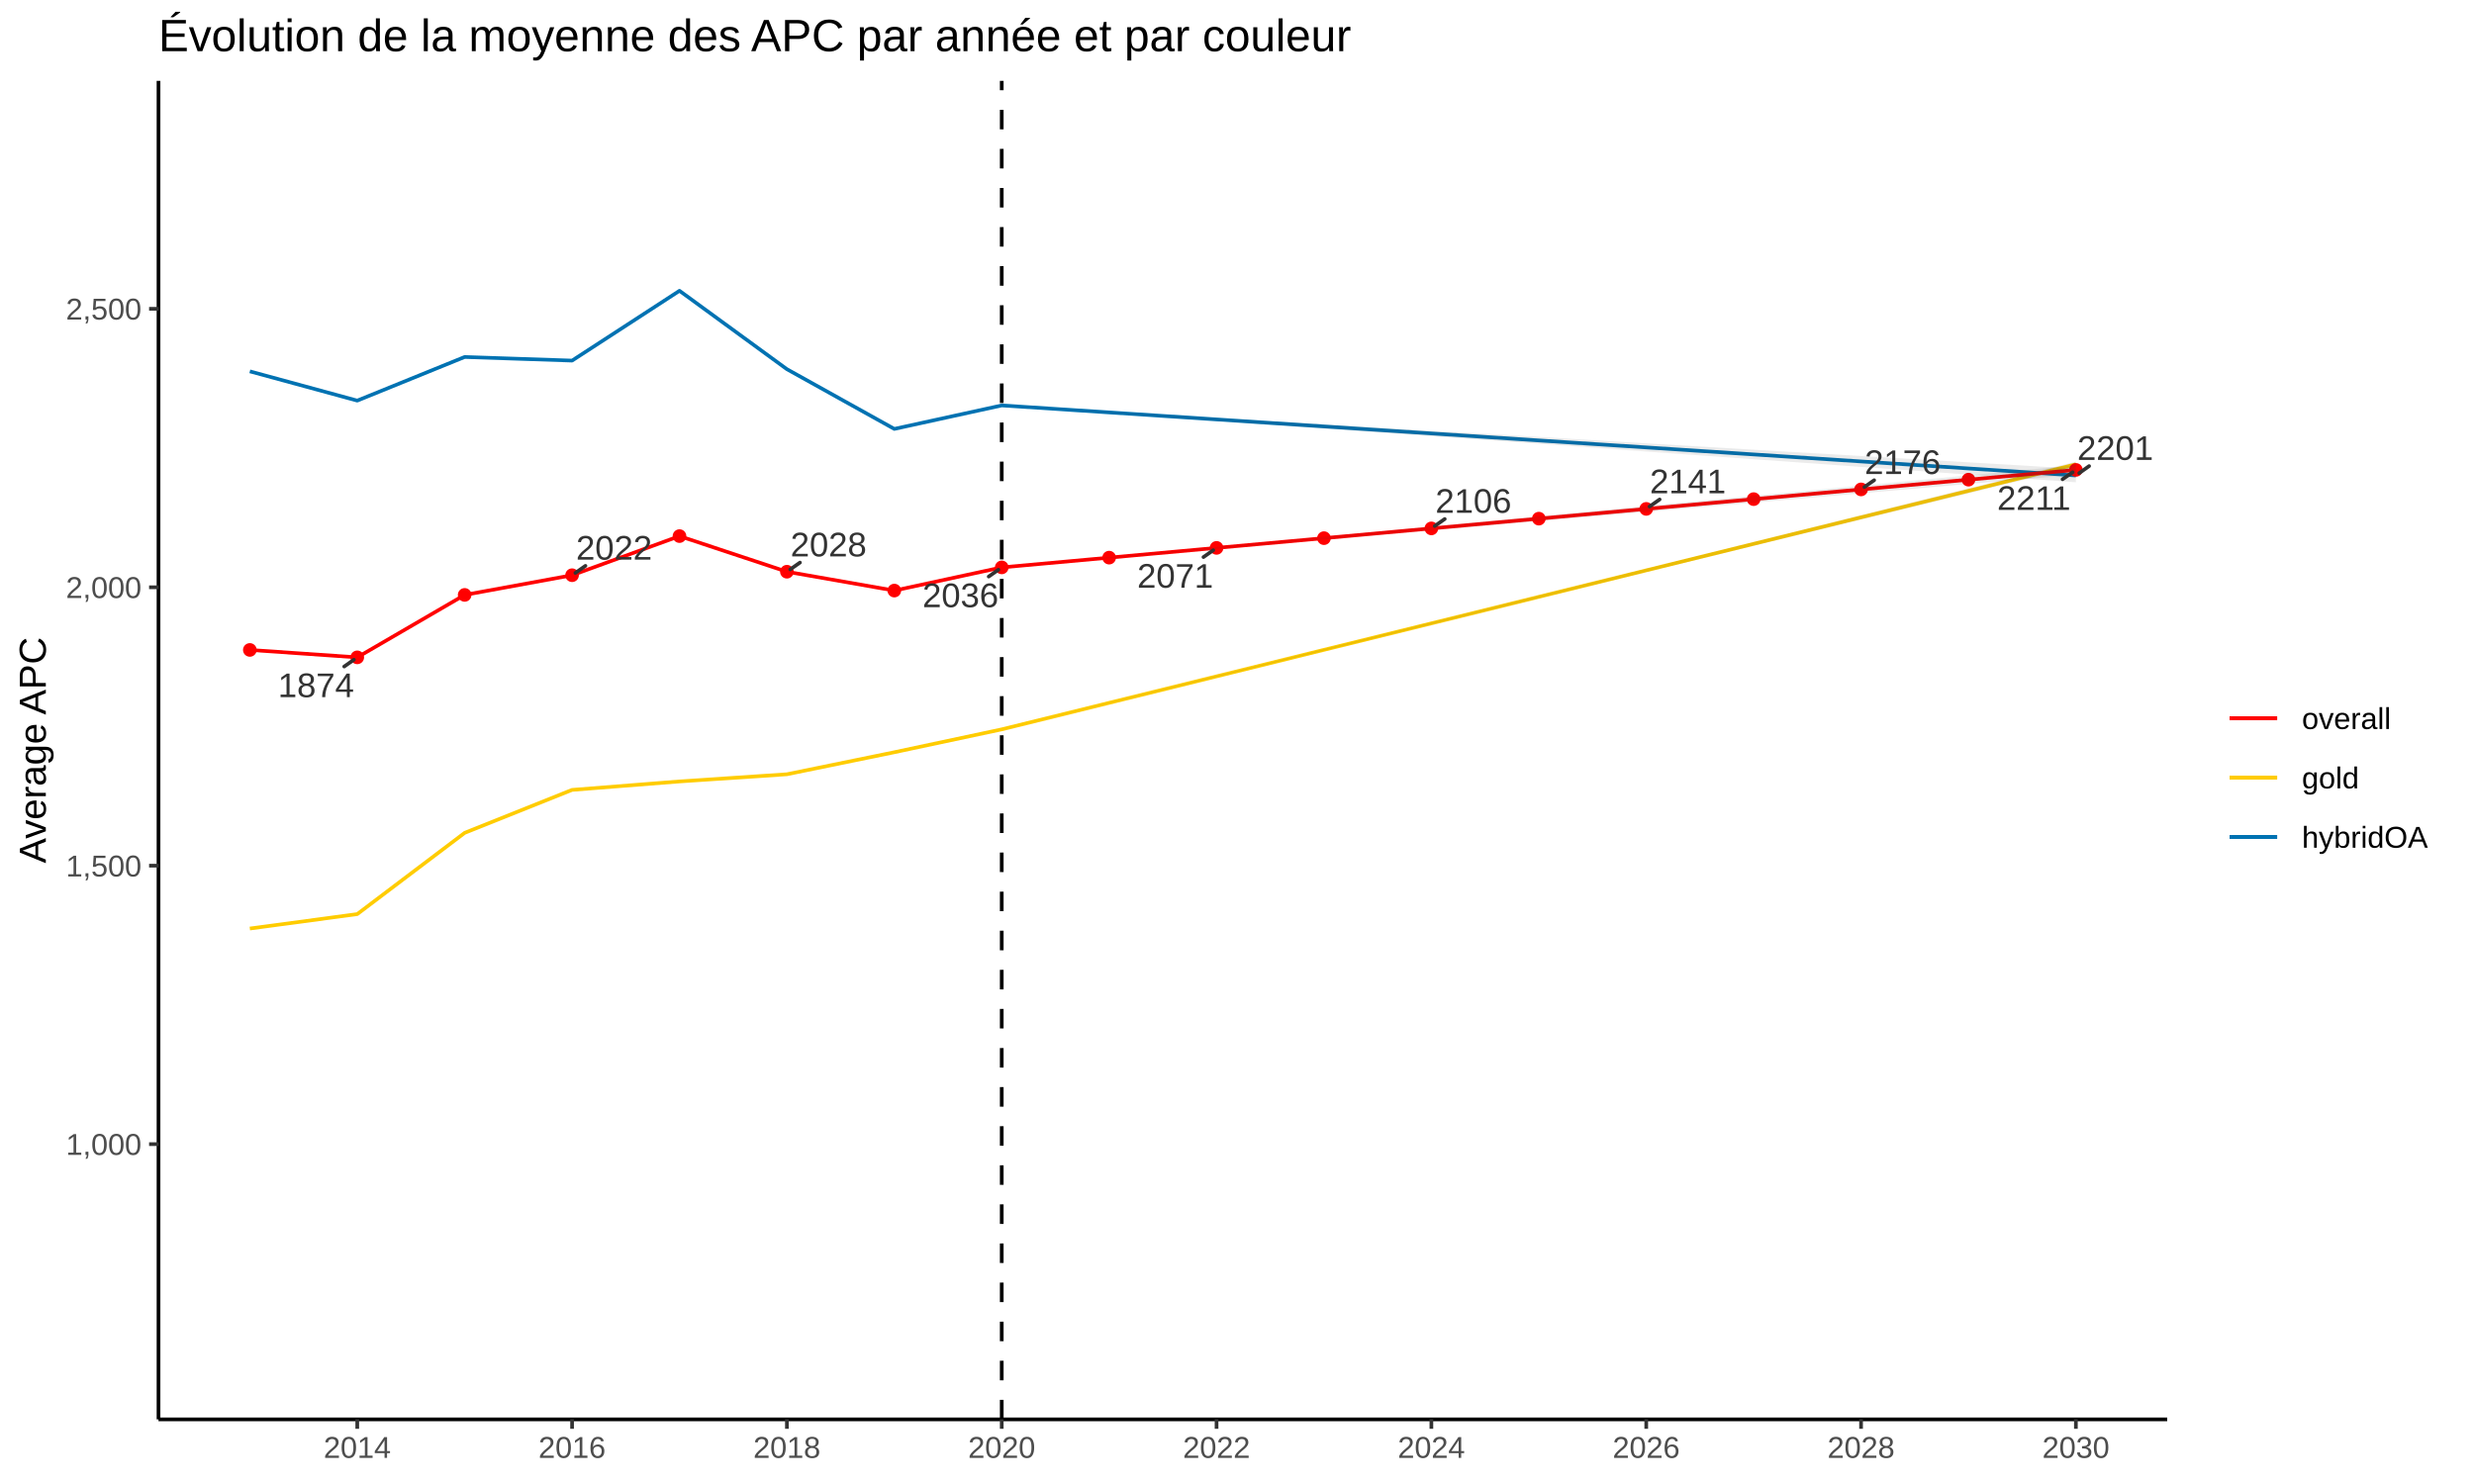
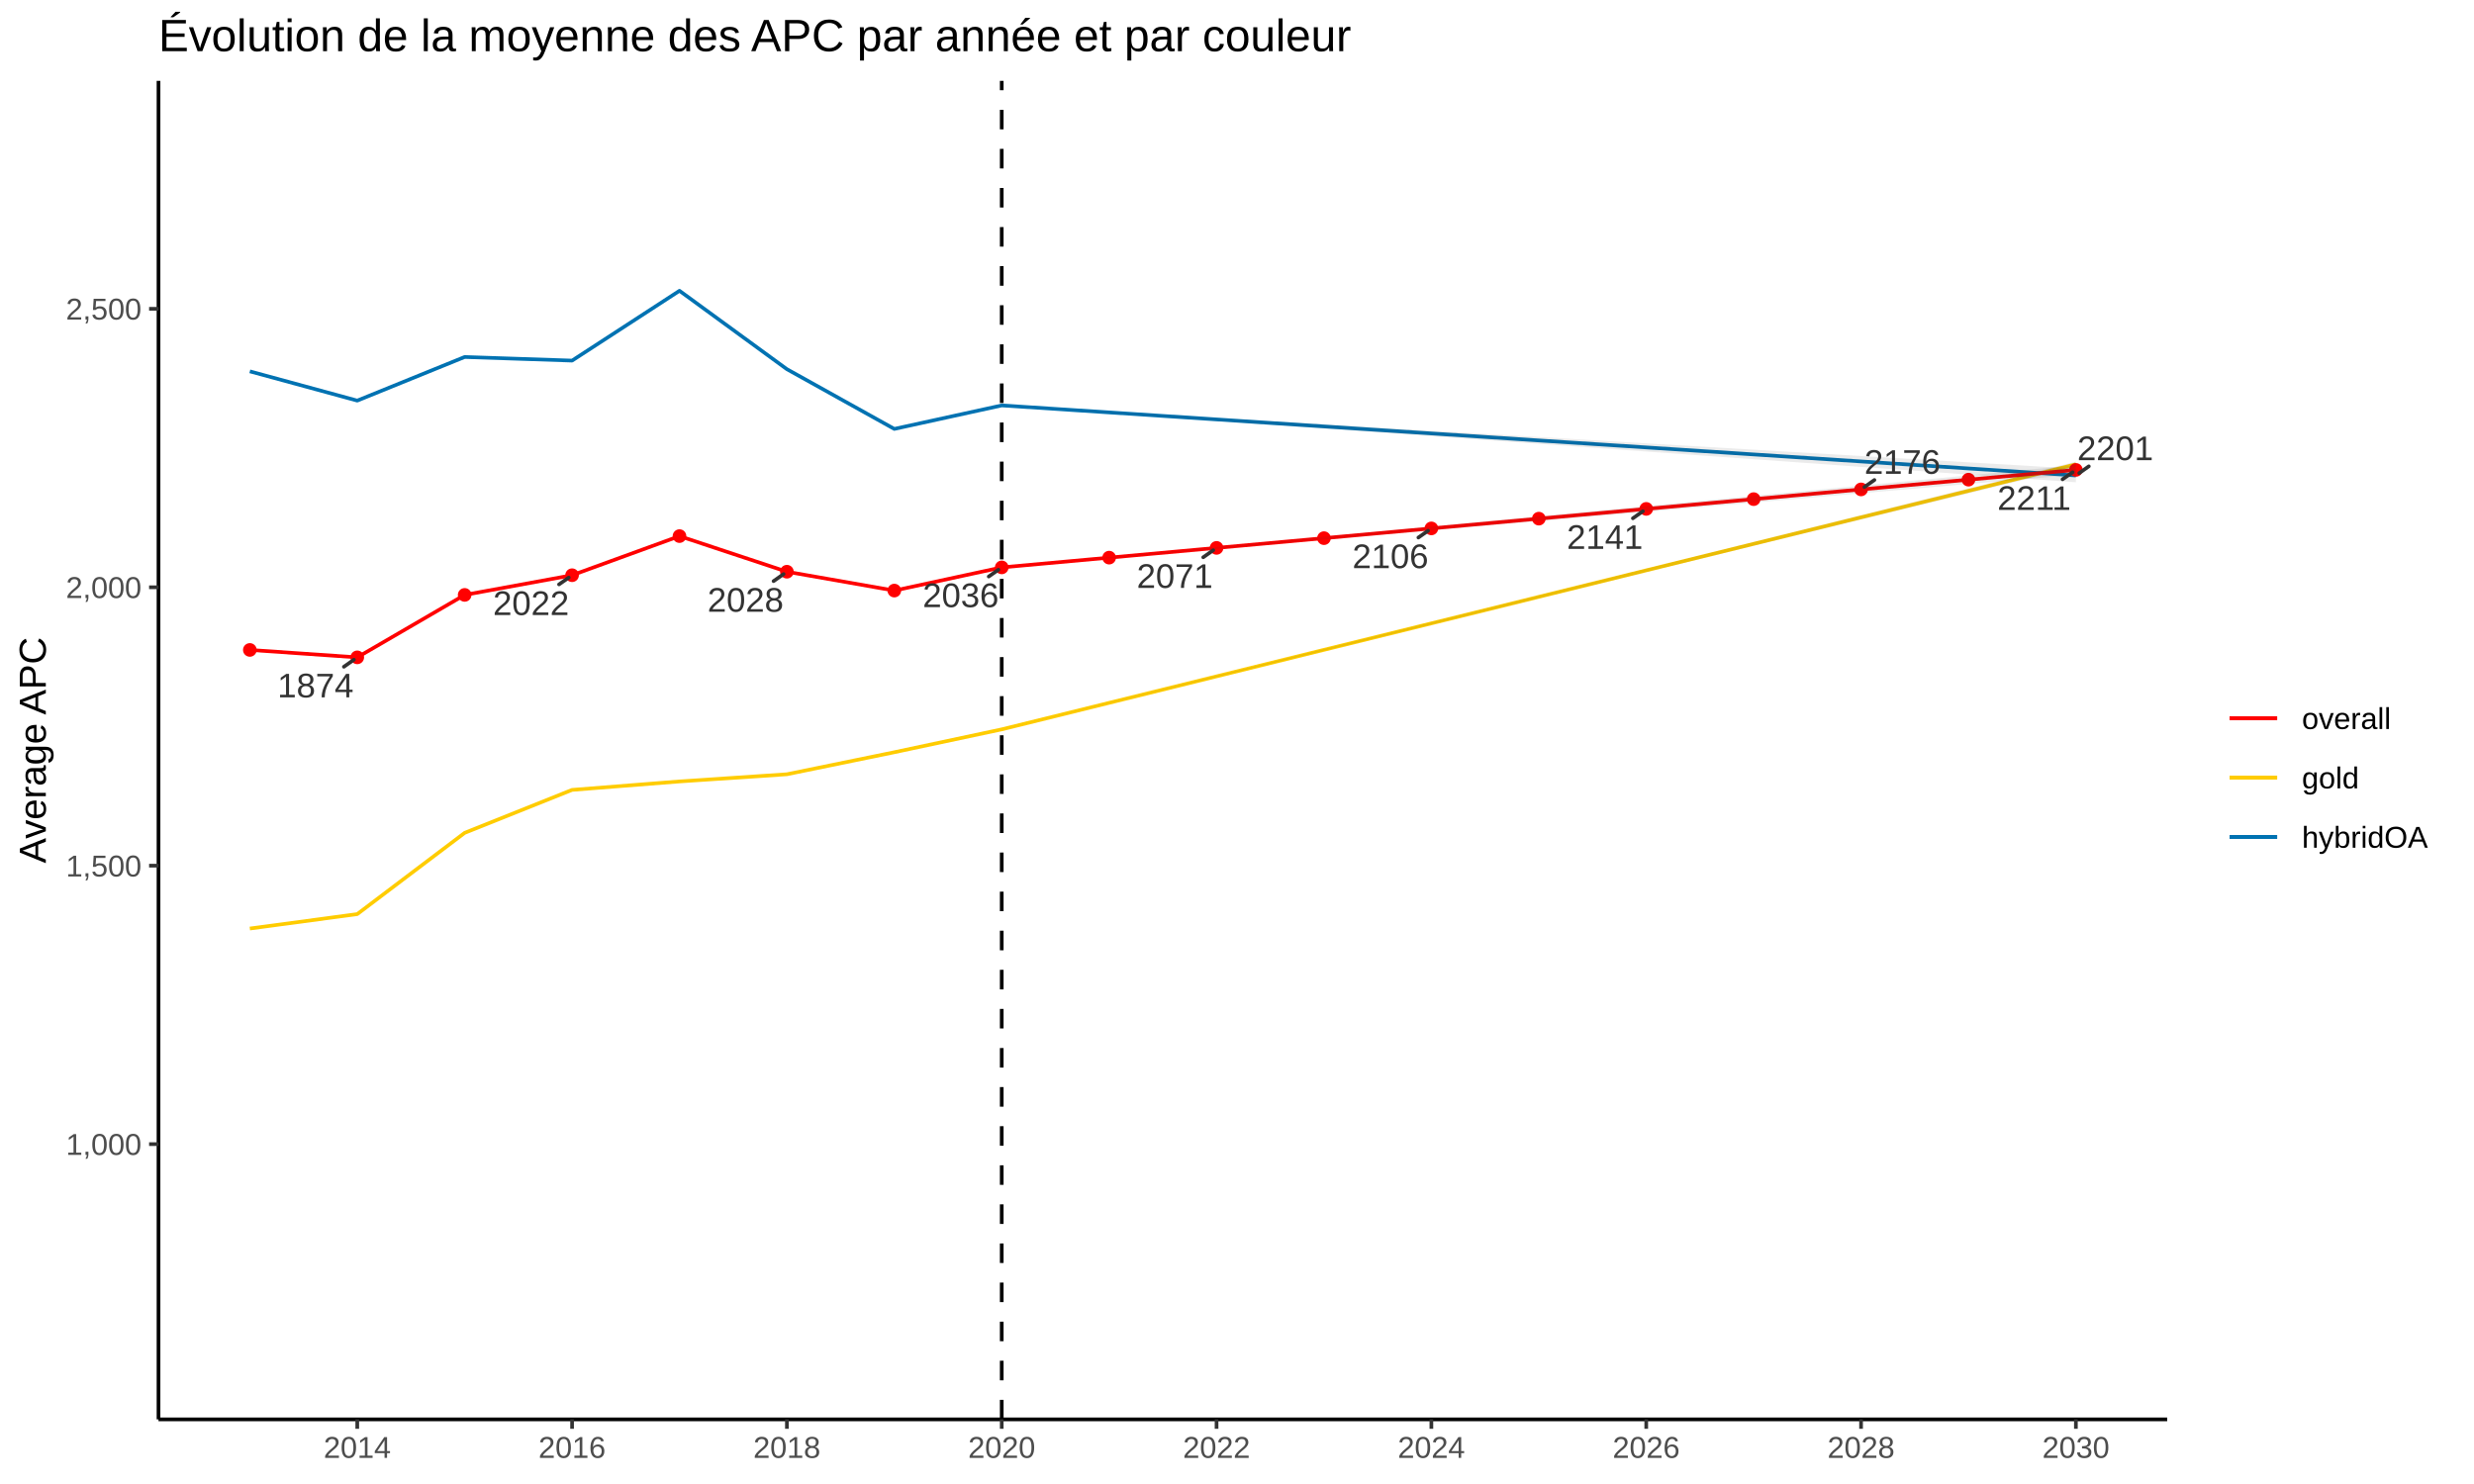
<svg xmlns="http://www.w3.org/2000/svg" class="svglite" width="720.00pt" height="432.00pt" viewBox="0 0 720.00 432.00">
  <defs>
    <style type="text/css">
    .svglite line, .svglite polyline, .svglite polygon, .svglite path, .svglite rect, .svglite circle {
      fill: none;
      stroke: #000000;
      stroke-linecap: round;
      stroke-linejoin: round;
      stroke-miterlimit: 10.00;
    }
    .svglite text {
      white-space: pre;
    }
  </style>
  </defs>
  <rect width="100%" height="100%" style="stroke: none; fill: #FFFFFF;" />
  <defs>
    <clipPath id="cpMC4wMHw3MjAuMDB8MC4wMHw0MzIuMDA=">
      <rect x="0.00" y="0.00" width="720.00" height="432.00" />
    </clipPath>
  </defs>
  <g clip-path="url(#cpMC4wMHw3MjAuMDB8MC4wMHw0MzIuMDA=)">
    <rect x="0" y="0" width="720.00" height="432.00" style="stroke-width: 1.07; stroke: #FFFFFF; fill: #FFFFFF;" />
  </g>
  <defs>
    <clipPath id="cpNDYuMTN8NjMwLjcxfDIzLjU0fDQxMy4xOQ==">
      <rect x="46.13" y="23.54" width="584.58" height="389.64" />
    </clipPath>
  </defs>
  <g clip-path="url(#cpNDYuMTN8NjMwLjcxfDIzLjU0fDQxMy4xOQ==)">
    <rect x="46.13" y="23.54" width="584.58" height="389.64" style="stroke-width: 1.07; stroke: none; fill: #FFFFFF;" />
    <polyline points="72.71,270.30 103.97,266.10 135.23,242.45 166.49,229.94 197.75,227.48 229.01,225.39 260.27,218.98 291.53,212.32 322.79,204.60 354.05,196.89 385.31,189.17 416.57,181.46 447.84,173.74 479.10,166.03 510.36,158.32 541.62,150.60 572.88,142.89 604.14,135.17 " style="stroke-width: 1.07; stroke: #FFCC00; stroke-linecap: butt;" />
    <polyline points="72.71,108.10 103.97,116.62 135.23,103.92 166.49,104.97 197.75,84.65 229.01,107.47 260.27,124.86 291.53,118.02 322.79,120.06 354.05,122.10 385.31,124.14 416.57,126.18 447.84,128.22 479.10,130.25 510.36,132.29 541.62,134.33 572.88,136.37 604.14,138.41 " style="stroke-width: 1.07; stroke: #0072B2; stroke-linecap: butt;" />
    <polyline points="72.71,189.20 103.97,191.36 135.23,173.18 166.49,167.45 197.75,156.06 229.01,166.43 260.27,171.92 291.53,165.17 322.79,162.33 354.05,159.49 385.31,156.66 416.57,153.82 447.84,150.98 479.10,148.14 510.36,145.30 541.62,142.47 572.88,139.63 604.14,136.79 " style="stroke-width: 1.07; stroke: #FF0000; stroke-linecap: butt;" />
    <circle cx="72.71" cy="189.20" r="1.63" style="stroke-width: 0.71; stroke: #FF0000; fill: #FF0000;" />
    <circle cx="103.97" cy="191.36" r="1.63" style="stroke-width: 0.71; stroke: #FF0000; fill: #FF0000;" />
    <circle cx="135.23" cy="173.18" r="1.63" style="stroke-width: 0.71; stroke: #FF0000; fill: #FF0000;" />
    <circle cx="166.49" cy="167.45" r="1.63" style="stroke-width: 0.71; stroke: #FF0000; fill: #FF0000;" />
    <circle cx="197.75" cy="156.06" r="1.63" style="stroke-width: 0.71; stroke: #FF0000; fill: #FF0000;" />
    <circle cx="229.01" cy="166.43" r="1.63" style="stroke-width: 0.71; stroke: #FF0000; fill: #FF0000;" />
    <circle cx="260.27" cy="171.92" r="1.63" style="stroke-width: 0.71; stroke: #FF0000; fill: #FF0000;" />
    <circle cx="291.53" cy="165.17" r="1.63" style="stroke-width: 0.71; stroke: #FF0000; fill: #FF0000;" />
    <circle cx="322.79" cy="162.33" r="1.63" style="stroke-width: 0.71; stroke: #FF0000; fill: #FF0000;" />
    <circle cx="354.05" cy="159.49" r="1.63" style="stroke-width: 0.71; stroke: #FF0000; fill: #FF0000;" />
    <circle cx="385.31" cy="156.66" r="1.63" style="stroke-width: 0.71; stroke: #FF0000; fill: #FF0000;" />
    <circle cx="416.57" cy="153.82" r="1.63" style="stroke-width: 0.71; stroke: #FF0000; fill: #FF0000;" />
    <circle cx="447.84" cy="150.98" r="1.63" style="stroke-width: 0.71; stroke: #FF0000; fill: #FF0000;" />
    <circle cx="479.10" cy="148.14" r="1.63" style="stroke-width: 0.71; stroke: #FF0000; fill: #FF0000;" />
    <circle cx="510.36" cy="145.30" r="1.63" style="stroke-width: 0.71; stroke: #FF0000; fill: #FF0000;" />
    <circle cx="541.62" cy="142.47" r="1.63" style="stroke-width: 0.71; stroke: #FF0000; fill: #FF0000;" />
    <circle cx="572.88" cy="139.63" r="1.63" style="stroke-width: 0.71; stroke: #FF0000; fill: #FF0000;" />
    <circle cx="604.14" cy="136.79" r="1.63" style="stroke-width: 0.71; stroke: #FF0000; fill: #FF0000;" />
    <polygon points="72.71,270.30 103.97,266.10 135.23,242.45 166.49,229.94 197.75,227.48 229.01,225.39 260.27,218.98 291.53,212.32 322.79,204.52 354.05,196.73 385.31,188.93 416.57,181.14 447.84,173.34 479.10,165.55 510.36,157.76 541.62,149.96 572.88,142.17 604.14,134.37 604.14,135.97 572.88,143.61 541.62,151.24 510.36,158.87 479.10,166.51 447.84,174.14 416.57,181.78 385.31,189.41 354.05,197.05 322.79,204.68 291.53,212.32 260.27,218.98 229.01,225.39 197.75,227.48 166.49,229.94 135.23,242.45 103.97,266.10 72.71,270.30 " style="stroke-width: 0.00; stroke: none; stroke-linecap: butt; fill: #333333; fill-opacity: 0.10;" />
    <polyline points="72.71,270.30 103.97,266.10 135.23,242.45 166.49,229.94 197.75,227.48 229.01,225.39 260.27,218.98 291.53,212.32 322.79,204.52 354.05,196.73 385.31,188.93 416.57,181.14 447.84,173.34 479.10,165.55 510.36,157.76 541.62,149.96 572.88,142.17 604.14,134.37 " style="stroke-width: 1.07; stroke: none; stroke-linecap: butt;" />
    <polyline points="604.14,135.97 572.88,143.61 541.62,151.24 510.36,158.87 479.10,166.51 447.84,174.14 416.57,181.78 385.31,189.41 354.05,197.05 322.79,204.68 291.53,212.32 260.27,218.98 229.01,225.39 197.75,227.48 166.49,229.94 135.23,242.45 103.97,266.10 72.71,270.30 " style="stroke-width: 1.07; stroke: none; stroke-linecap: butt;" />
    <polygon points="72.71,108.10 103.97,116.62 135.23,103.92 166.49,104.97 197.75,84.65 229.01,107.47 260.27,124.86 291.53,118.02 322.79,119.86 354.05,121.70 385.31,123.54 416.57,125.38 447.84,127.22 479.10,129.07 510.36,130.91 541.62,132.75 572.88,134.59 604.14,136.43 604.14,140.39 572.88,138.15 541.62,135.91 510.36,133.68 479.10,131.44 447.84,129.21 416.57,126.97 385.31,124.73 354.05,122.50 322.79,120.26 291.53,118.02 260.27,124.86 229.01,107.47 197.75,84.65 166.49,104.97 135.23,103.92 103.97,116.62 72.71,108.10 " style="stroke-width: 0.00; stroke: none; stroke-linecap: butt; fill: #333333; fill-opacity: 0.10;" />
    <polyline points="72.71,108.10 103.97,116.62 135.23,103.92 166.49,104.97 197.75,84.65 229.01,107.47 260.27,124.86 291.53,118.02 322.79,119.86 354.05,121.70 385.31,123.54 416.57,125.38 447.84,127.22 479.10,129.07 510.36,130.91 541.62,132.75 572.88,134.59 604.14,136.43 " style="stroke-width: 1.07; stroke: none; stroke-linecap: butt;" />
    <polyline points="604.14,140.39 572.88,138.15 541.62,135.91 510.36,133.68 479.10,131.44 447.84,129.21 416.57,126.97 385.31,124.73 354.05,122.50 322.79,120.26 291.53,118.02 260.27,124.86 229.01,107.47 197.75,84.65 166.49,104.97 135.23,103.92 103.97,116.62 72.71,108.10 " style="stroke-width: 1.07; stroke: none; stroke-linecap: butt;" />
    <polygon points="72.71,189.20 103.97,191.36 135.23,173.18 166.49,167.45 197.75,156.06 229.01,166.43 260.27,171.92 291.53,165.17 322.79,162.19 354.05,159.22 385.31,156.24 416.57,153.26 447.84,150.28 479.10,147.31 510.36,144.33 541.62,141.35 572.88,138.38 604.14,135.40 604.14,138.18 572.88,140.88 541.62,143.58 510.36,146.28 479.10,148.98 447.84,151.67 416.57,154.37 385.31,157.07 354.05,159.77 322.79,162.47 291.53,165.17 260.27,171.92 229.01,166.43 197.75,156.06 166.49,167.45 135.23,173.18 103.97,191.36 72.71,189.20 " style="stroke-width: 0.00; stroke: none; stroke-linecap: butt; fill: #333333; fill-opacity: 0.10;" />
    <polyline points="72.71,189.20 103.97,191.36 135.23,173.18 166.49,167.45 197.75,156.06 229.01,166.43 260.27,171.92 291.53,165.17 322.79,162.19 354.05,159.22 385.31,156.24 416.57,153.26 447.84,150.28 479.10,147.31 510.36,144.33 541.62,141.35 572.88,138.38 604.14,135.40 " style="stroke-width: 1.07; stroke: none; stroke-linecap: butt;" />
    <polyline points="604.14,138.18 572.88,140.88 541.62,143.58 510.36,146.28 479.10,148.98 447.84,151.67 416.57,154.37 385.31,157.07 354.05,159.77 322.79,162.47 291.53,165.17 260.27,171.92 229.01,166.43 197.75,156.06 166.49,167.45 135.23,173.18 103.97,191.36 72.71,189.20 " style="stroke-width: 1.07; stroke: none; stroke-linecap: butt;" />
    <line x1="291.53" y1="413.19" x2="291.53" y2="23.54" style="stroke-width: 1.07; stroke-dasharray: 5.69,5.69; stroke-linecap: butt;" />
-     <line x1="100.17" y1="194.03" x2="103.00" y2="192.04" style="stroke-width: 1.07; stroke: #333333;" />
-     <line x1="170.38" y1="164.72" x2="167.45" y2="166.78" style="stroke-width: 1.07; stroke: #333333;" />
-     <line x1="232.81" y1="163.77" x2="229.97" y2="165.76" style="stroke-width: 1.07; stroke: #333333;" />
-     <line x1="287.74" y1="167.84" x2="290.57" y2="165.85" style="stroke-width: 1.07; stroke: #333333;" />
-     <line x1="350.24" y1="162.17" x2="353.09" y2="160.17" style="stroke-width: 1.07; stroke: #333333;" />
-     <line x1="420.46" y1="151.08" x2="417.54" y2="153.14" style="stroke-width: 1.07; stroke: #333333;" />
-     <line x1="483.00" y1="145.39" x2="480.06" y2="147.46" style="stroke-width: 1.07; stroke: #333333;" />
-     <line x1="545.43" y1="139.79" x2="542.58" y2="141.79" style="stroke-width: 1.07; stroke: #333333;" />
-     <line x1="600.25" y1="139.52" x2="603.18" y2="137.47" style="stroke-width: 1.07; stroke: #333333;" />
-     <text x="91.97" y="202.94" text-anchor="middle" style="font-size: 9.96px;fill: #333333; font-family: &quot;Arial&quot;;" textLength="22.78px" lengthAdjust="spacingAndGlyphs">1874</text>
-     <text x="178.72" y="162.92" text-anchor="middle" style="font-size: 9.96px;fill: #333333; font-family: &quot;Arial&quot;;" textLength="22.78px" lengthAdjust="spacingAndGlyphs">2022</text>
-     <text x="241.13" y="161.97" text-anchor="middle" style="font-size: 9.96px;fill: #333333; font-family: &quot;Arial&quot;;" textLength="22.78px" lengthAdjust="spacingAndGlyphs">2028</text>
-     <text x="279.53" y="176.75" text-anchor="middle" style="font-size: 9.96px;fill: #333333; font-family: &quot;Arial&quot;;" textLength="22.78px" lengthAdjust="spacingAndGlyphs">2036</text>
-     <text x="342.03" y="171.09" text-anchor="middle" style="font-size: 9.96px;fill: #333333; font-family: &quot;Arial&quot;;" textLength="22.78px" lengthAdjust="spacingAndGlyphs">2071</text>
-     <text x="428.81" y="149.28" text-anchor="middle" style="font-size: 9.96px;fill: #333333; font-family: &quot;Arial&quot;;" textLength="22.78px" lengthAdjust="spacingAndGlyphs">2106</text>
-     <text x="491.22" y="143.59" text-anchor="middle" style="font-size: 9.96px;fill: #333333; font-family: &quot;Arial&quot;;" textLength="22.78px" lengthAdjust="spacingAndGlyphs">2141</text>
-     <text x="553.74" y="137.99" text-anchor="middle" style="font-size: 9.96px;fill: #333333; font-family: &quot;Arial&quot;;" textLength="22.78px" lengthAdjust="spacingAndGlyphs">2176</text>
-     <text x="591.92" y="148.44" text-anchor="middle" style="font-size: 9.96px;fill: #333333; font-family: &quot;Arial&quot;;" textLength="22.78px" lengthAdjust="spacingAndGlyphs">2211</text>
-     <line x1="607.99" y1="135.68" x2="605.10" y2="137.73" style="stroke-width: 1.07; stroke: #333333;" />
-     <text x="615.61" y="133.88" text-anchor="middle" style="font-size: 9.96px;fill: #333333; font-family: &quot;Arial&quot;;" textLength="22.78px" lengthAdjust="spacingAndGlyphs">2201</text>
+     <line x1="100.08" y1="194.10" x2="103.00" y2="192.04" style="stroke-width: 1.07; stroke: #333333;" />
+     <line x1="162.69" y1="170.12" x2="165.52" y2="168.13" style="stroke-width: 1.07; stroke: #333333;" />
+     <line x1="225.13" y1="169.17" x2="228.05" y2="167.11" style="stroke-width: 1.07; stroke: #333333;" />
+     <line x1="287.75" y1="167.83" x2="290.57" y2="165.85" style="stroke-width: 1.07; stroke: #333333;" />
+     <line x1="350.17" y1="162.23" x2="353.09" y2="160.17" style="stroke-width: 1.07; stroke: #333333;" />
+     <line x1="412.79" y1="156.48" x2="415.61" y2="154.50" style="stroke-width: 1.07; stroke: #333333;" />
+     <line x1="475.21" y1="150.88" x2="478.13" y2="148.82" style="stroke-width: 1.07; stroke: #333333;" />
+     <line x1="545.50" y1="139.73" x2="542.58" y2="141.79" style="stroke-width: 1.07; stroke: #333333;" />
+     <line x1="600.25" y1="139.53" x2="603.18" y2="137.47" style="stroke-width: 1.07; stroke: #333333;" />
+     <text x="91.82" y="203.01" text-anchor="middle" style="font-size: 9.96px;fill: #333333; font-family: &quot;Arial&quot;;" textLength="22.78px" lengthAdjust="spacingAndGlyphs">1874</text>
+     <text x="154.55" y="179.04" text-anchor="middle" style="font-size: 9.96px;fill: #333333; font-family: &quot;Arial&quot;;" textLength="22.78px" lengthAdjust="spacingAndGlyphs">2022</text>
+     <text x="216.97" y="178.08" text-anchor="middle" style="font-size: 9.96px;fill: #333333; font-family: &quot;Arial&quot;;" textLength="22.78px" lengthAdjust="spacingAndGlyphs">2028</text>
+     <text x="279.60" y="176.74" text-anchor="middle" style="font-size: 9.96px;fill: #333333; font-family: &quot;Arial&quot;;" textLength="22.78px" lengthAdjust="spacingAndGlyphs">2036</text>
+     <text x="341.90" y="171.14" text-anchor="middle" style="font-size: 9.96px;fill: #333333; font-family: &quot;Arial&quot;;" textLength="22.78px" lengthAdjust="spacingAndGlyphs">2071</text>
+     <text x="404.65" y="165.39" text-anchor="middle" style="font-size: 9.96px;fill: #333333; font-family: &quot;Arial&quot;;" textLength="22.78px" lengthAdjust="spacingAndGlyphs">2106</text>
+     <text x="467.06" y="159.79" text-anchor="middle" style="font-size: 9.96px;fill: #333333; font-family: &quot;Arial&quot;;" textLength="22.78px" lengthAdjust="spacingAndGlyphs">2141</text>
+     <text x="553.66" y="137.93" text-anchor="middle" style="font-size: 9.96px;fill: #333333; font-family: &quot;Arial&quot;;" textLength="22.78px" lengthAdjust="spacingAndGlyphs">2176</text>
+     <text x="591.98" y="148.44" text-anchor="middle" style="font-size: 9.96px;fill: #333333; font-family: &quot;Arial&quot;;" textLength="22.78px" lengthAdjust="spacingAndGlyphs">2211</text>
+     <line x1="607.90" y1="135.75" x2="605.10" y2="137.73" style="stroke-width: 1.07; stroke: #333333;" />
+     <text x="615.61" y="133.95" text-anchor="middle" style="font-size: 9.96px;fill: #333333; font-family: &quot;Arial&quot;;" textLength="22.78px" lengthAdjust="spacingAndGlyphs">2201</text>
  </g>
  <g clip-path="url(#cpMC4wMHw3MjAuMDB8MC4wMHw0MzIuMDA=)">
    <polyline points="46.13,413.19 46.13,23.54 " style="stroke-width: 1.07; stroke-linecap: butt;" />
    <text x="41.20" y="336.20" text-anchor="end" style="font-size: 8.80px;fill: #4D4D4D; font-family: &quot;Arial&quot;;" textLength="22.49px" lengthAdjust="spacingAndGlyphs">1,000</text>
    <text x="41.20" y="255.15" text-anchor="end" style="font-size: 8.80px;fill: #4D4D4D; font-family: &quot;Arial&quot;;" textLength="22.49px" lengthAdjust="spacingAndGlyphs">1,500</text>
    <text x="41.20" y="174.09" text-anchor="end" style="font-size: 8.80px;fill: #4D4D4D; font-family: &quot;Arial&quot;;" textLength="22.49px" lengthAdjust="spacingAndGlyphs">2,000</text>
    <text x="41.20" y="93.03" text-anchor="end" style="font-size: 8.80px;fill: #4D4D4D; font-family: &quot;Arial&quot;;" textLength="22.49px" lengthAdjust="spacingAndGlyphs">2,500</text>
    <polyline points="43.39,333.06 46.13,333.06 " style="stroke-width: 1.07; stroke: #333333; stroke-linecap: butt;" />
    <polyline points="43.39,252.00 46.13,252.00 " style="stroke-width: 1.07; stroke: #333333; stroke-linecap: butt;" />
    <polyline points="43.39,170.95 46.13,170.95 " style="stroke-width: 1.07; stroke: #333333; stroke-linecap: butt;" />
    <polyline points="43.39,89.89 46.13,89.89 " style="stroke-width: 1.07; stroke: #333333; stroke-linecap: butt;" />
    <polyline points="46.13,413.19 630.71,413.19 " style="stroke-width: 1.07; stroke-linecap: butt;" />
    <polyline points="103.97,415.93 103.97,413.19 " style="stroke-width: 1.07; stroke: #333333; stroke-linecap: butt;" />
    <polyline points="166.49,415.93 166.49,413.19 " style="stroke-width: 1.07; stroke: #333333; stroke-linecap: butt;" />
    <polyline points="229.01,415.93 229.01,413.19 " style="stroke-width: 1.07; stroke: #333333; stroke-linecap: butt;" />
    <polyline points="291.53,415.93 291.53,413.19 " style="stroke-width: 1.07; stroke: #333333; stroke-linecap: butt;" />
    <polyline points="354.05,415.93 354.05,413.19 " style="stroke-width: 1.07; stroke: #333333; stroke-linecap: butt;" />
    <polyline points="416.57,415.93 416.57,413.19 " style="stroke-width: 1.07; stroke: #333333; stroke-linecap: butt;" />
    <polyline points="479.10,415.93 479.10,413.19 " style="stroke-width: 1.07; stroke: #333333; stroke-linecap: butt;" />
    <polyline points="541.62,415.93 541.62,413.19 " style="stroke-width: 1.07; stroke: #333333; stroke-linecap: butt;" />
    <polyline points="604.14,415.93 604.14,413.19 " style="stroke-width: 1.07; stroke: #333333; stroke-linecap: butt;" />
    <text x="103.97" y="424.40" text-anchor="middle" style="font-size: 8.80px;fill: #4D4D4D; font-family: &quot;Arial&quot;;" textLength="20.13px" lengthAdjust="spacingAndGlyphs">2014</text>
    <text x="166.49" y="424.40" text-anchor="middle" style="font-size: 8.80px;fill: #4D4D4D; font-family: &quot;Arial&quot;;" textLength="20.13px" lengthAdjust="spacingAndGlyphs">2016</text>
    <text x="229.01" y="424.40" text-anchor="middle" style="font-size: 8.80px;fill: #4D4D4D; font-family: &quot;Arial&quot;;" textLength="20.13px" lengthAdjust="spacingAndGlyphs">2018</text>
    <text x="291.53" y="424.40" text-anchor="middle" style="font-size: 8.80px;fill: #4D4D4D; font-family: &quot;Arial&quot;;" textLength="20.13px" lengthAdjust="spacingAndGlyphs">2020</text>
    <text x="354.05" y="424.40" text-anchor="middle" style="font-size: 8.80px;fill: #4D4D4D; font-family: &quot;Arial&quot;;" textLength="20.13px" lengthAdjust="spacingAndGlyphs">2022</text>
    <text x="416.57" y="424.40" text-anchor="middle" style="font-size: 8.80px;fill: #4D4D4D; font-family: &quot;Arial&quot;;" textLength="20.13px" lengthAdjust="spacingAndGlyphs">2024</text>
    <text x="479.10" y="424.40" text-anchor="middle" style="font-size: 8.80px;fill: #4D4D4D; font-family: &quot;Arial&quot;;" textLength="20.13px" lengthAdjust="spacingAndGlyphs">2026</text>
    <text x="541.62" y="424.40" text-anchor="middle" style="font-size: 8.80px;fill: #4D4D4D; font-family: &quot;Arial&quot;;" textLength="20.13px" lengthAdjust="spacingAndGlyphs">2028</text>
    <text x="604.14" y="424.40" text-anchor="middle" style="font-size: 8.80px;fill: #4D4D4D; font-family: &quot;Arial&quot;;" textLength="20.13px" lengthAdjust="spacingAndGlyphs">2030</text>
    <text transform="translate(13.33,218.37) rotate(-90)" text-anchor="middle" style="font-size: 11.00px; font-family: &quot;Arial&quot;;" textLength="66.00px" lengthAdjust="spacingAndGlyphs">Average APC</text>
    <rect x="641.67" y="178.98" width="72.85" height="78.78" style="stroke-width: 1.07; stroke: none; fill: #FFFFFF;" />
    <line x1="648.88" y1="209.07" x2="662.70" y2="209.07" style="stroke-width: 1.07; stroke: #FF0000; stroke-linecap: butt;" />
    <line x1="648.88" y1="209.07" x2="662.70" y2="209.07" style="stroke-width: 1.07; stroke: #FF0000; stroke-linecap: butt;" />
    <line x1="648.88" y1="209.07" x2="662.70" y2="209.07" style="stroke-width: 1.07; stroke: #FF0000; stroke-linecap: butt;" />
    <line x1="648.88" y1="226.35" x2="662.70" y2="226.35" style="stroke-width: 1.07; stroke: #FFCC00; stroke-linecap: butt;" />
    <line x1="648.88" y1="226.35" x2="662.70" y2="226.35" style="stroke-width: 1.07; stroke: #FFCC00; stroke-linecap: butt;" />
    <line x1="648.88" y1="226.35" x2="662.70" y2="226.35" style="stroke-width: 1.07; stroke: #FFCC00; stroke-linecap: butt;" />
    <line x1="648.88" y1="243.63" x2="662.70" y2="243.63" style="stroke-width: 1.07; stroke: #0072B2; stroke-linecap: butt;" />
    <line x1="648.88" y1="243.63" x2="662.70" y2="243.63" style="stroke-width: 1.07; stroke: #0072B2; stroke-linecap: butt;" />
    <line x1="648.88" y1="243.63" x2="662.70" y2="243.63" style="stroke-width: 1.07; stroke: #0072B2; stroke-linecap: butt;" />
    <text x="669.91" y="212.22" style="font-size: 8.80px; font-family: &quot;Arial&quot;;" textLength="27.86px" lengthAdjust="spacingAndGlyphs">overall</text>
    <text x="669.91" y="229.50" style="font-size: 8.80px; font-family: &quot;Arial&quot;;" textLength="18.40px" lengthAdjust="spacingAndGlyphs">gold</text>
    <text x="669.91" y="246.78" style="font-size: 8.80px; font-family: &quot;Arial&quot;;" textLength="39.13px" lengthAdjust="spacingAndGlyphs">hybridOA</text>
    <text x="46.13" y="14.90" style="font-size: 13.20px; font-family: &quot;Arial&quot;;" textLength="362.86px" lengthAdjust="spacingAndGlyphs">Évolution de la moyenne des APC par année et par couleur</text>
  </g>
</svg>
